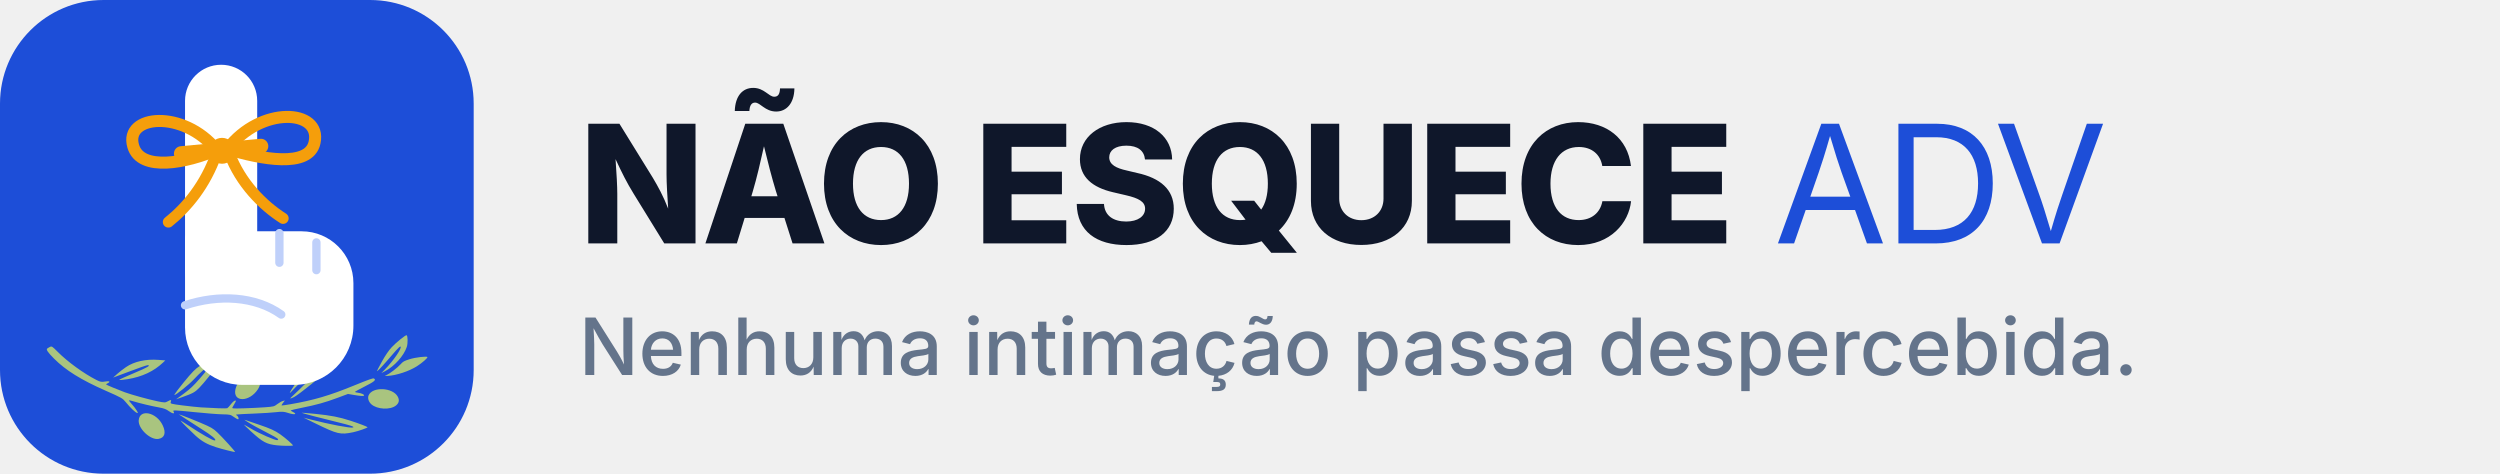
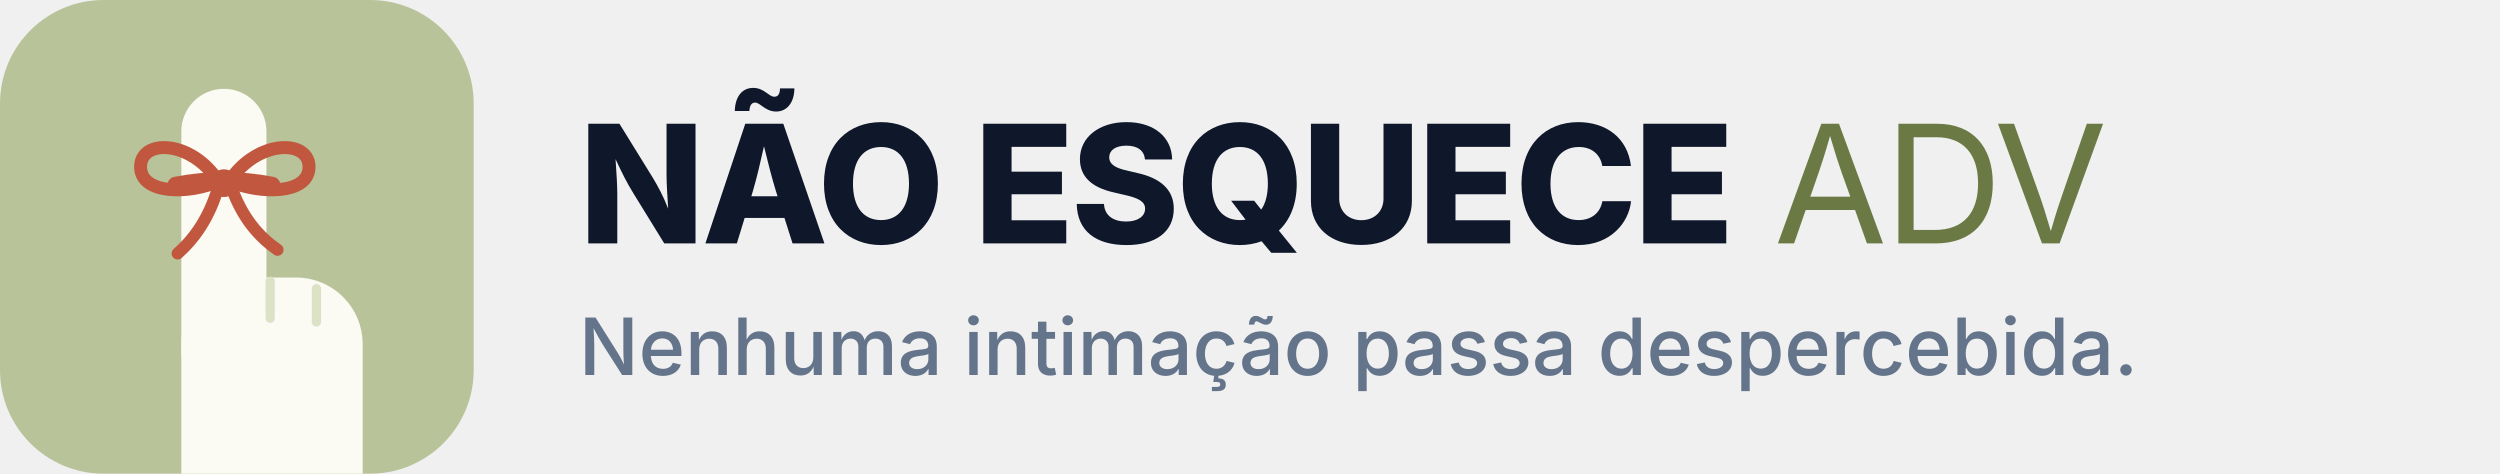
<svg xmlns="http://www.w3.org/2000/svg" viewBox="0 0 380 72" width="380" height="72" role="img" aria-label="Não Esquece Adv — Nenhuma intimação passa despercebida.">
  <svg x="0" y="0" width="72" height="72" viewBox="0 0 512 512">
-     <rect width="512" height="512" rx="112" fill="#1D4ED8" />
-     <g transform="translate(48 360) scale(15.8) translate(-47 -143.85)">
-       <path d="m 47.193,144.91 c 0.033,-0.029 0.118,-0.081 0.189,-0.114 0.121,-0.057 0.155,-0.036 0.508,0.32 0.69,0.696 1.786,1.493 2.675,1.946 0.257,0.131 0.344,0.147 0.582,0.105 0.3,-0.053 0.397,0.005 0.189,0.113 -0.07,0.036 -0.124,0.075 -0.119,0.086 0.01,0.027 0.871,0.385 1.283,0.535 0.471,0.171 1.607,0.485 2.219,0.613 0.5,0.105 0.545,0.105 0.733,-6.4e-4 0.212,-0.12 0.255,-0.104 0.188,0.07 -0.038,0.097 0.032,0.116 0.787,0.214 0.456,0.059 1.033,0.12 1.283,0.137 0.842,0.055 1.73,0.084 1.795,0.059 0.036,-0.014 0.148,-0.133 0.248,-0.266 0.101,-0.133 0.227,-0.248 0.28,-0.256 0.087,-0.014 0.088,-2.9e-4 0.016,0.136 -0.044,0.083 -0.117,0.21 -0.161,0.282 -0.08,0.131 -0.08,0.131 0.733,0.109 0.447,-0.012 1.1,-0.043 1.45,-0.07 0.632,-0.048 0.638,-0.049 0.869,-0.224 0.128,-0.097 0.296,-0.191 0.373,-0.209 l 0.14,-0.034 -0.121,0.155 c -0.066,0.085 -0.116,0.167 -0.111,0.181 0.005,0.015 0.273,-0.019 0.594,-0.075 1.62,-0.283 2.659,-0.587 4.351,-1.277 1.023,-0.417 1.316,-0.521 1.375,-0.488 0.173,0.098 0.049,0.205 -0.634,0.551 -0.372,0.188 -0.672,0.355 -0.666,0.37 0.006,0.015 0.102,0.04 0.213,0.054 0.235,0.031 0.443,0.125 0.414,0.188 -0.025,0.055 -0.228,0.044 -0.716,-0.039 l -0.385,-0.066 -0.727,0.271 c -0.831,0.31 -1.428,0.476 -2.453,0.681 -0.396,0.079 -0.726,0.157 -0.733,0.172 -0.007,0.016 0.054,0.061 0.135,0.1 0.348,0.169 0.128,0.224 -0.314,0.077 -0.282,-0.093 -0.427,-0.104 -0.785,-0.058 -0.242,0.031 -0.955,0.077 -1.584,0.102 -1.189,0.048 -1.291,0.058 -1.158,0.118 0.108,0.048 0.188,0.265 0.1,0.27 -0.037,0.002 -0.171,-0.072 -0.298,-0.164 -0.209,-0.153 -0.279,-0.169 -0.756,-0.174 -0.289,-0.003 -1.181,-0.073 -1.983,-0.156 -1.303,-0.135 -1.45,-0.139 -1.384,-0.045 0.129,0.185 -0.054,0.174 -0.315,-0.019 -0.18,-0.133 -0.353,-0.198 -0.669,-0.252 -0.461,-0.079 -1.377,-0.297 -1.771,-0.423 -0.135,-0.043 -0.262,-0.071 -0.283,-0.063 -0.021,0.008 0.063,0.123 0.187,0.256 0.124,0.133 0.276,0.33 0.338,0.439 0.101,0.175 0.102,0.193 0.014,0.163 -0.126,-0.043 -0.462,-0.365 -0.758,-0.729 -0.221,-0.271 -0.273,-0.301 -1.364,-0.781 -1.706,-0.751 -2.753,-1.402 -3.556,-2.211 -0.418,-0.421 -0.543,-0.605 -0.46,-0.68 z m 4.788,1.733 c 0.154,-0.135 0.424,-0.344 0.6,-0.464 0.561,-0.385 1.362,-0.562 2.232,-0.494 l 0.456,0.036 -0.142,0.136 c -0.634,0.609 -1.441,0.987 -2.458,1.151 -0.378,0.061 -0.587,0.074 -0.541,0.034 0.042,-0.036 0.505,-0.244 1.028,-0.464 0.902,-0.378 1.152,-0.524 0.903,-0.53 -0.059,-0.001 -0.613,0.19 -1.231,0.426 -0.618,0.236 -1.125,0.425 -1.126,0.422 -0.001,-0.004 0.124,-0.117 0.278,-0.251 z m 1.47,3.182 c 0.051,-0.81 1.223,-0.564 1.646,0.345 0.237,0.51 0.132,0.844 -0.29,0.92 -0.545,0.098 -1.393,-0.691 -1.357,-1.265 z m 3.27,0.264 c 1.027,0.68 1.844,1.146 1.944,1.108 0.133,-0.051 -0.201,-0.333 -0.95,-0.801 -0.166,-0.104 -0.58,-0.37 -0.918,-0.591 l -0.616,-0.402 0.315,0.109 c 0.173,0.06 0.695,0.269 1.158,0.465 0.752,0.317 0.88,0.39 1.182,0.676 0.348,0.329 1.224,1.293 1.207,1.329 -0.013,0.029 -0.841,-0.177 -1.295,-0.321 -0.611,-0.194 -0.986,-0.406 -1.413,-0.796 -0.387,-0.354 -1.003,-0.972 -1.024,-1.027 -0.006,-0.015 0.178,0.098 0.409,0.251 z m -0.628,-2.313 c 0.636,-0.82 1.059,-1.308 1.314,-1.514 0.424,-0.344 1.001,-0.668 1.572,-0.885 l 0.514,-0.195 -0.383,0.522 c -0.617,0.841 -1.18,1.545 -1.5,1.875 -0.314,0.323 -0.439,0.392 -1.213,0.666 l -0.39,0.138 0.54,-0.398 c 0.414,-0.305 0.661,-0.537 1.056,-0.992 0.537,-0.617 0.684,-0.822 0.615,-0.853 -0.06,-0.027 -0.608,0.457 -0.999,0.883 -0.311,0.339 -1.257,1.098 -1.328,1.066 -0.016,-0.007 0.075,-0.148 0.203,-0.313 z m 4.549,2.336 c 0.009,-0.004 0.228,0.119 0.485,0.272 0.555,0.33 1.703,0.832 1.809,0.792 0.136,-0.052 0.042,-0.124 -0.566,-0.436 -0.737,-0.378 -1.244,-0.658 -1.526,-0.843 -0.197,-0.129 -0.201,-0.136 -0.056,-0.084 0.087,0.031 0.487,0.167 0.889,0.303 0.776,0.263 1.08,0.4 1.45,0.657 0.372,0.259 0.929,0.751 0.873,0.772 -0.087,0.033 -0.728,0.025 -1.092,-0.015 -0.715,-0.077 -0.97,-0.214 -1.779,-0.953 -0.276,-0.252 -0.495,-0.462 -0.486,-0.465 z M 60.068,147.698 c 0.197,-0.912 1.452,-1.483 1.719,-0.782 0.065,0.17 -0.022,0.538 -0.185,0.785 -0.59,0.893 -1.727,0.89 -1.534,-0.003 z m 3.857,0.508 c 0.319,-0.28 2.242,-2.192 2.393,-2.381 0.206,-0.256 0.202,-0.36 -0.008,-0.224 -0.29,0.188 -1.885,1.675 -2.369,2.209 -0.08,0.089 -0.15,0.151 -0.155,0.139 -0.023,-0.061 0.705,-1.136 0.975,-1.438 0.649,-0.727 1.554,-1.385 2.289,-1.665 l 0.39,-0.149 -0.085,0.204 c -0.177,0.427 -0.629,1.14 -0.897,1.415 -0.395,0.408 -2.047,1.738 -2.363,1.902 -0.287,0.15 -0.351,0.144 -0.17,-0.014 z m 1.6,1.172 c 1.103,0.113 1.63,0.215 2.424,0.472 0.575,0.186 1.143,0.403 1.158,0.442 0.016,0.042 -0.636,0.269 -0.977,0.341 -0.881,0.186 -1.07,0.142 -2.585,-0.598 l -0.811,-0.396 0.46,0.119 c 1.337,0.344 2.754,0.612 2.918,0.552 0.13,-0.048 -0.158,-0.145 -1.128,-0.38 -1.038,-0.252 -2.27,-0.574 -2.376,-0.622 -0.037,-0.017 0.376,0.015 0.917,0.07 z m 3.656,-1.273 c 0.27,-0.603 1.649,-0.538 1.992,0.095 0.128,0.235 0.088,0.435 -0.119,0.604 -0.392,0.319 -1.29,0.275 -1.69,-0.083 -0.189,-0.169 -0.266,-0.43 -0.183,-0.616 z m 0.911,-2.311 c 0.226,-0.409 0.465,-0.758 0.667,-0.974 0.317,-0.339 0.952,-0.851 1.019,-0.822 0.085,0.038 0.093,0.553 0.013,0.799 -0.196,0.603 -0.849,1.332 -1.487,1.661 l -0.255,0.131 0.247,-0.252 c 0.607,-0.621 1.203,-1.501 1.06,-1.565 -0.028,-0.012 -0.166,0.111 -0.307,0.273 -0.141,0.163 -0.422,0.486 -0.623,0.718 -0.377,0.436 -0.663,0.727 -0.678,0.69 -0.004,-0.012 0.15,-0.308 0.344,-0.659 z m 0.291,0.943 c 0.219,-0.092 0.752,-0.499 0.976,-0.745 0.181,-0.199 0.238,-0.231 0.622,-0.353 0.401,-0.127 1.192,-0.221 1.221,-0.146 0.024,0.063 -0.364,0.402 -0.714,0.625 -0.54,0.344 -1.402,0.628 -2.015,0.665 -0.217,0.013 -0.223,0.01 -0.09,-0.046 z" fill="#A9C47F" />
+     <defs>
+       <clipPath id="neahclaro">
+         <rect width="512" height="512" rx="112" />
+       </clipPath>
+     </defs>
+     <g clip-path="url(#neahclaro)">
+       <rect width="512" height="512" fill="#B8C39A" />
+       <rect x="196" y="96" width="92" height="330" rx="46" fill="#FBFAF3" />
+       <rect x="196" y="300" width="196" height="300" rx="72" fill="#FBFAF3" />
+       <path d="M292 304 v40 M342 312 v36" stroke="#DCE2C6" stroke-width="10" stroke-linecap="round" />
+       <g fill="none" stroke="#C0573E" stroke-linecap="round" stroke-linejoin="round">
+         <path d="M190 200 Q242 190 294 200" stroke-width="18" />
+         <path d="M236 196 C206 150 150 150 152 182 C154 210 204 210 236 196Z" stroke-width="14" />
+         <path d="M248 196 C278 150 336 150 334 182 C332 210 282 210 248 196Z" stroke-width="14" />
+         <path d="M236 202 C226 236 210 258 192 274" stroke-width="13" />
+         <path d="M250 202 C262 236 280 256 300 270" stroke-width="13" />
+       </g>
+       <circle cx="242" cy="198" r="15" fill="#C0573E" />
    </g>
-     <g>
-       <rect x="200" y="70" width="78" height="260" rx="39" fill="#FFFFFF" />
-       <path d="M200 300 V258 a8 8 0 0 1 8 -8 H326 a56 56 0 0 1 56 56 V352 a64 64 0 0 1 -64 64 H262 a62 62 0 0 1 -62 -62Z" fill="#FFFFFF" />
-       <path d="M302 252 V284 M342 262 V292" fill="none" stroke="#BFD0FA" stroke-width="9" stroke-linecap="round" />
-       <path d="M200 330 C236 318 276 320 304 340" fill="none" stroke="#BFD0FA" stroke-width="9" stroke-linecap="round" />
-     </g>
-     <g fill="none" stroke="#F59E0B" stroke-linecap="round" stroke-linejoin="round">
-       <path d="M196 166 L282 158" stroke-width="16" />
-       <path d="M234 162 C198 118 134 124 144 158 C152 186 202 176 234 162Z" stroke-width="13" />
-       <path d="M246 161 C282 114 348 118 340 154 C334 182 282 172 246 161Z" stroke-width="13" />
-       <path d="M234 166 C222 200 202 224 182 240" stroke-width="12" />
-       <path d="M248 166 C260 198 284 222 306 236" stroke-width="12" />
-     </g>
-     <circle cx="240" cy="163" r="14" fill="#F59E0B" />
  </svg>
-   <text x="88" y="37" font-family="Inter, 'Helvetica Neue', Arial, sans-serif" font-size="25" font-weight="800" letter-spacing="-0.5" fill="#0F172A">NÃO ESQUECE<tspan font-weight="400" fill="#1D4ED8" dx="6">ADV</tspan>
+   <text x="88" y="37" font-family="Inter, 'Helvetica Neue', Arial, sans-serif" font-size="25" font-weight="800" letter-spacing="-0.5" fill="#0F172A">NÃO ESQUECE<tspan font-weight="400" fill="#6B7A45" dx="6">ADV</tspan>
  </text>
  <text x="88" y="57" font-family="Inter, 'Helvetica Neue', Arial, sans-serif" font-size="12" font-weight="500" fill="#64748B">Nenhuma intimação passa despercebida.</text>
</svg>
